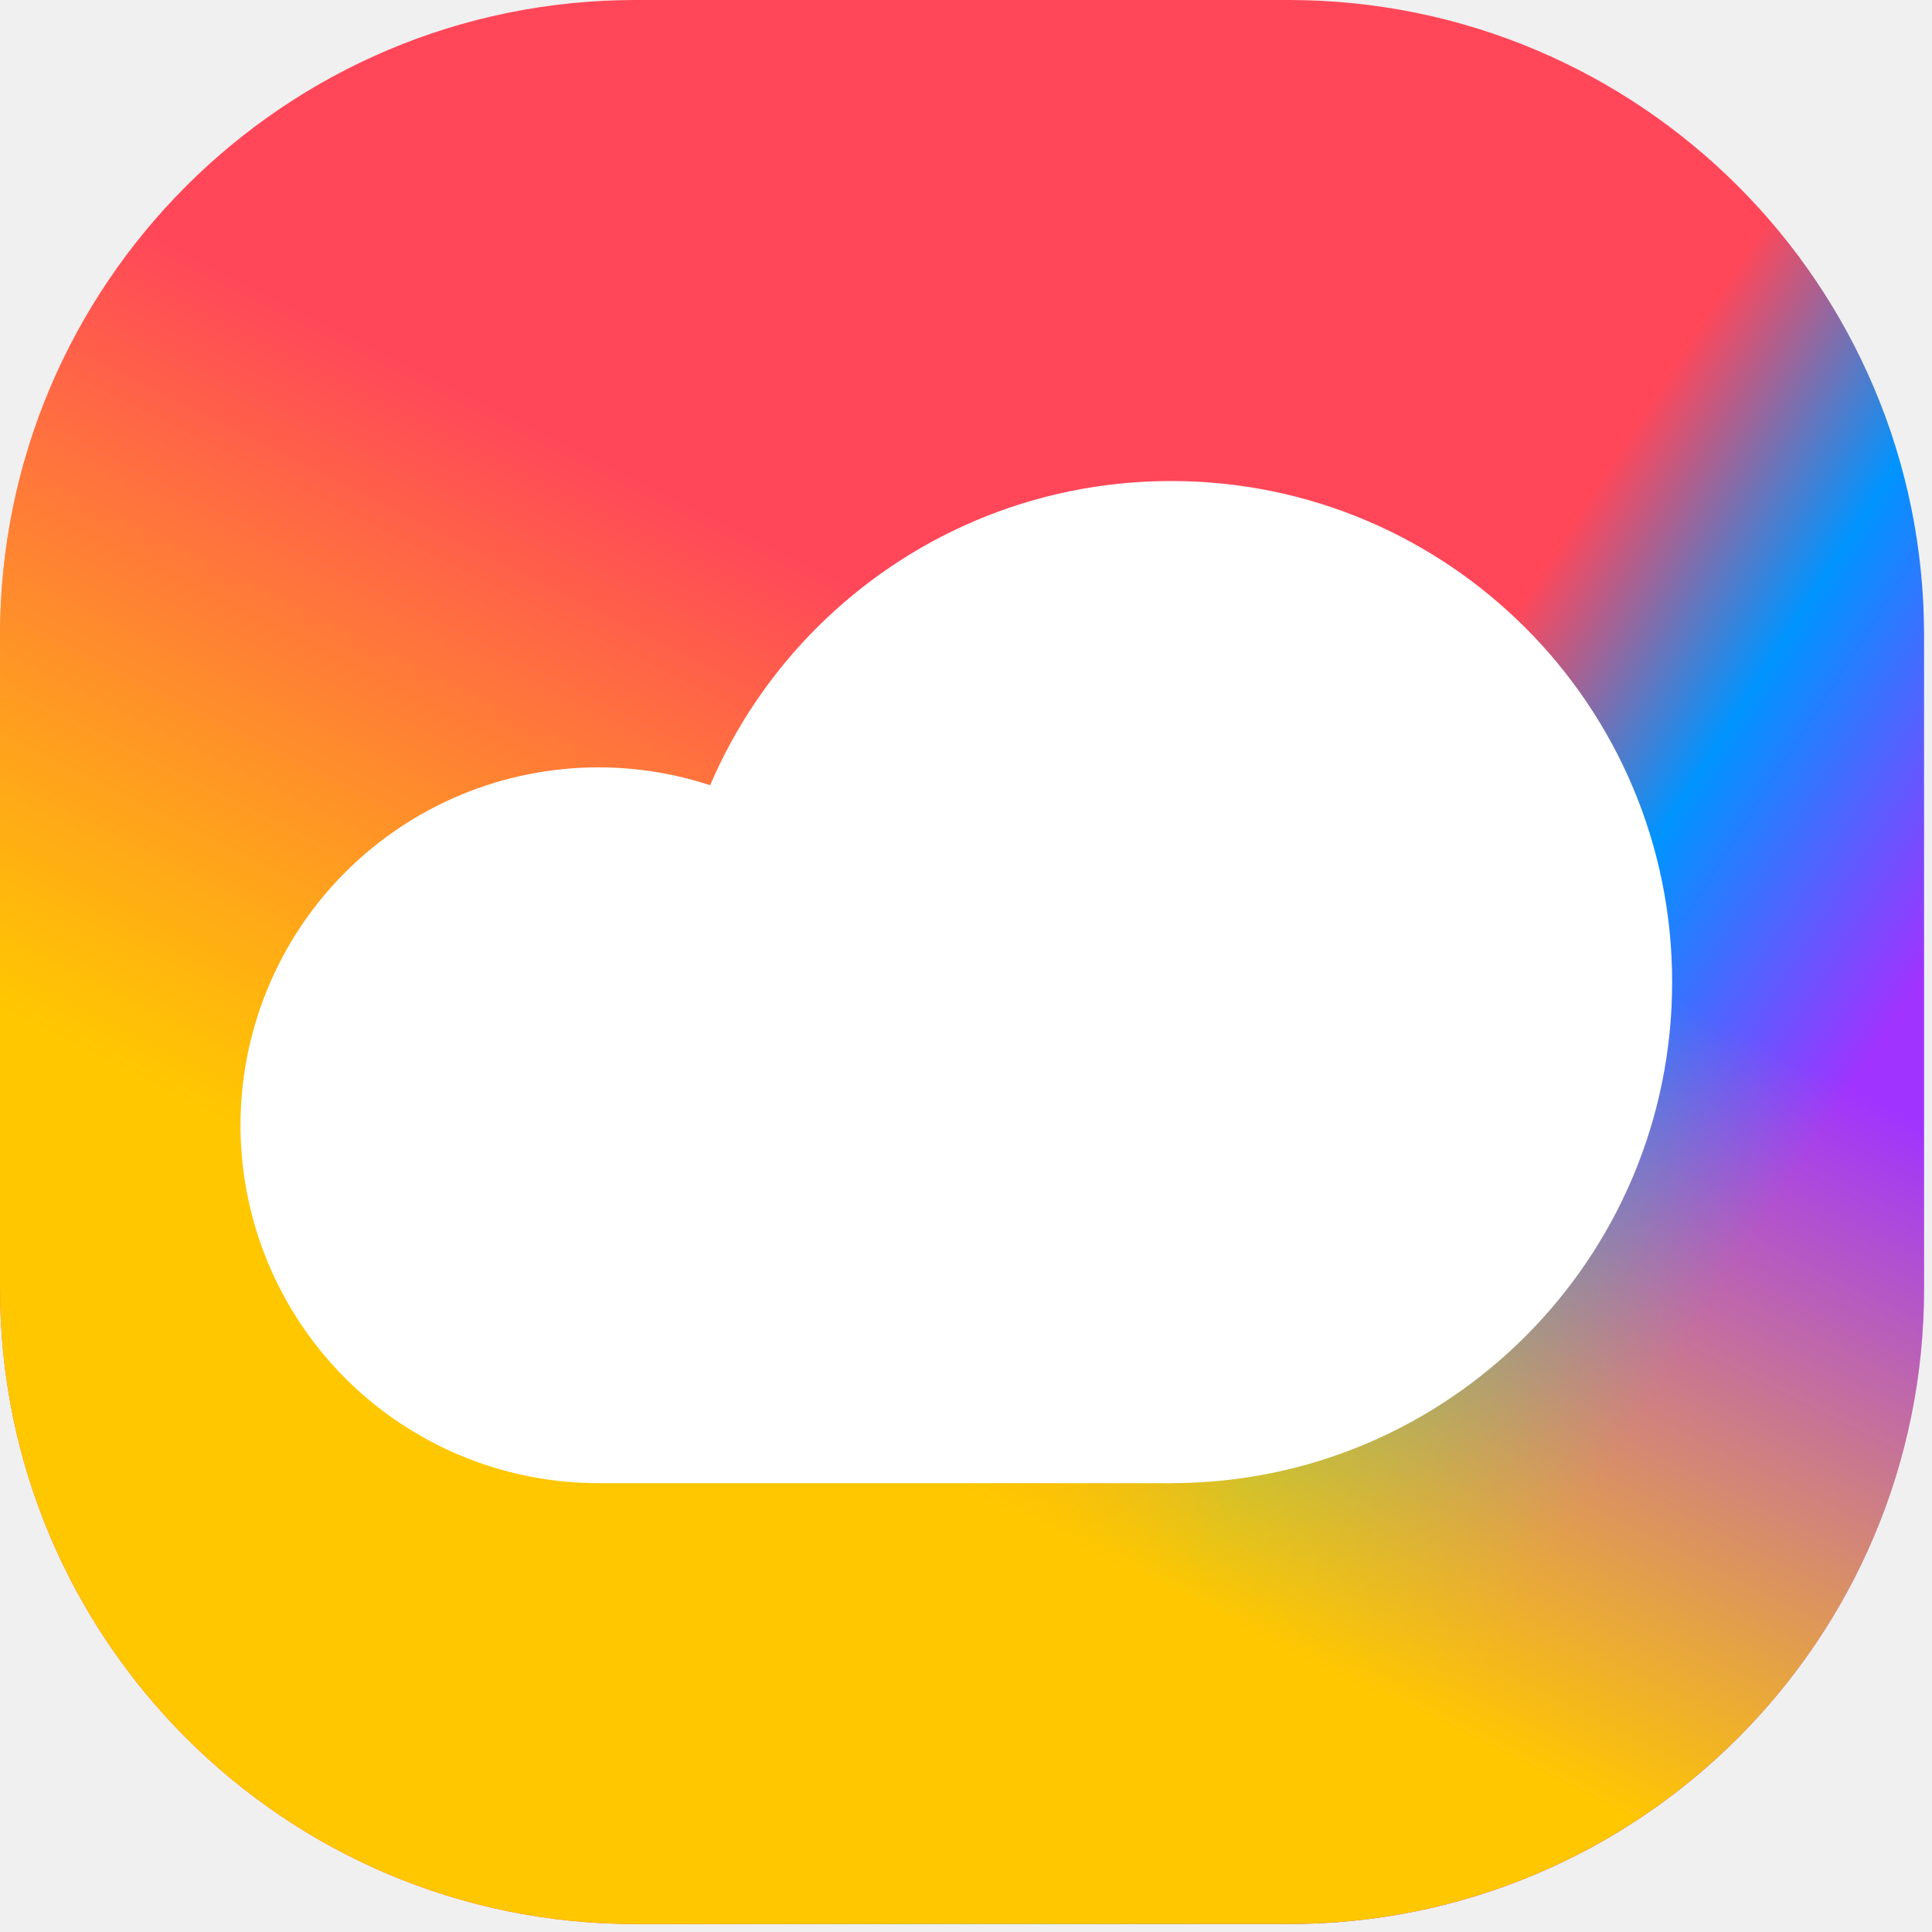
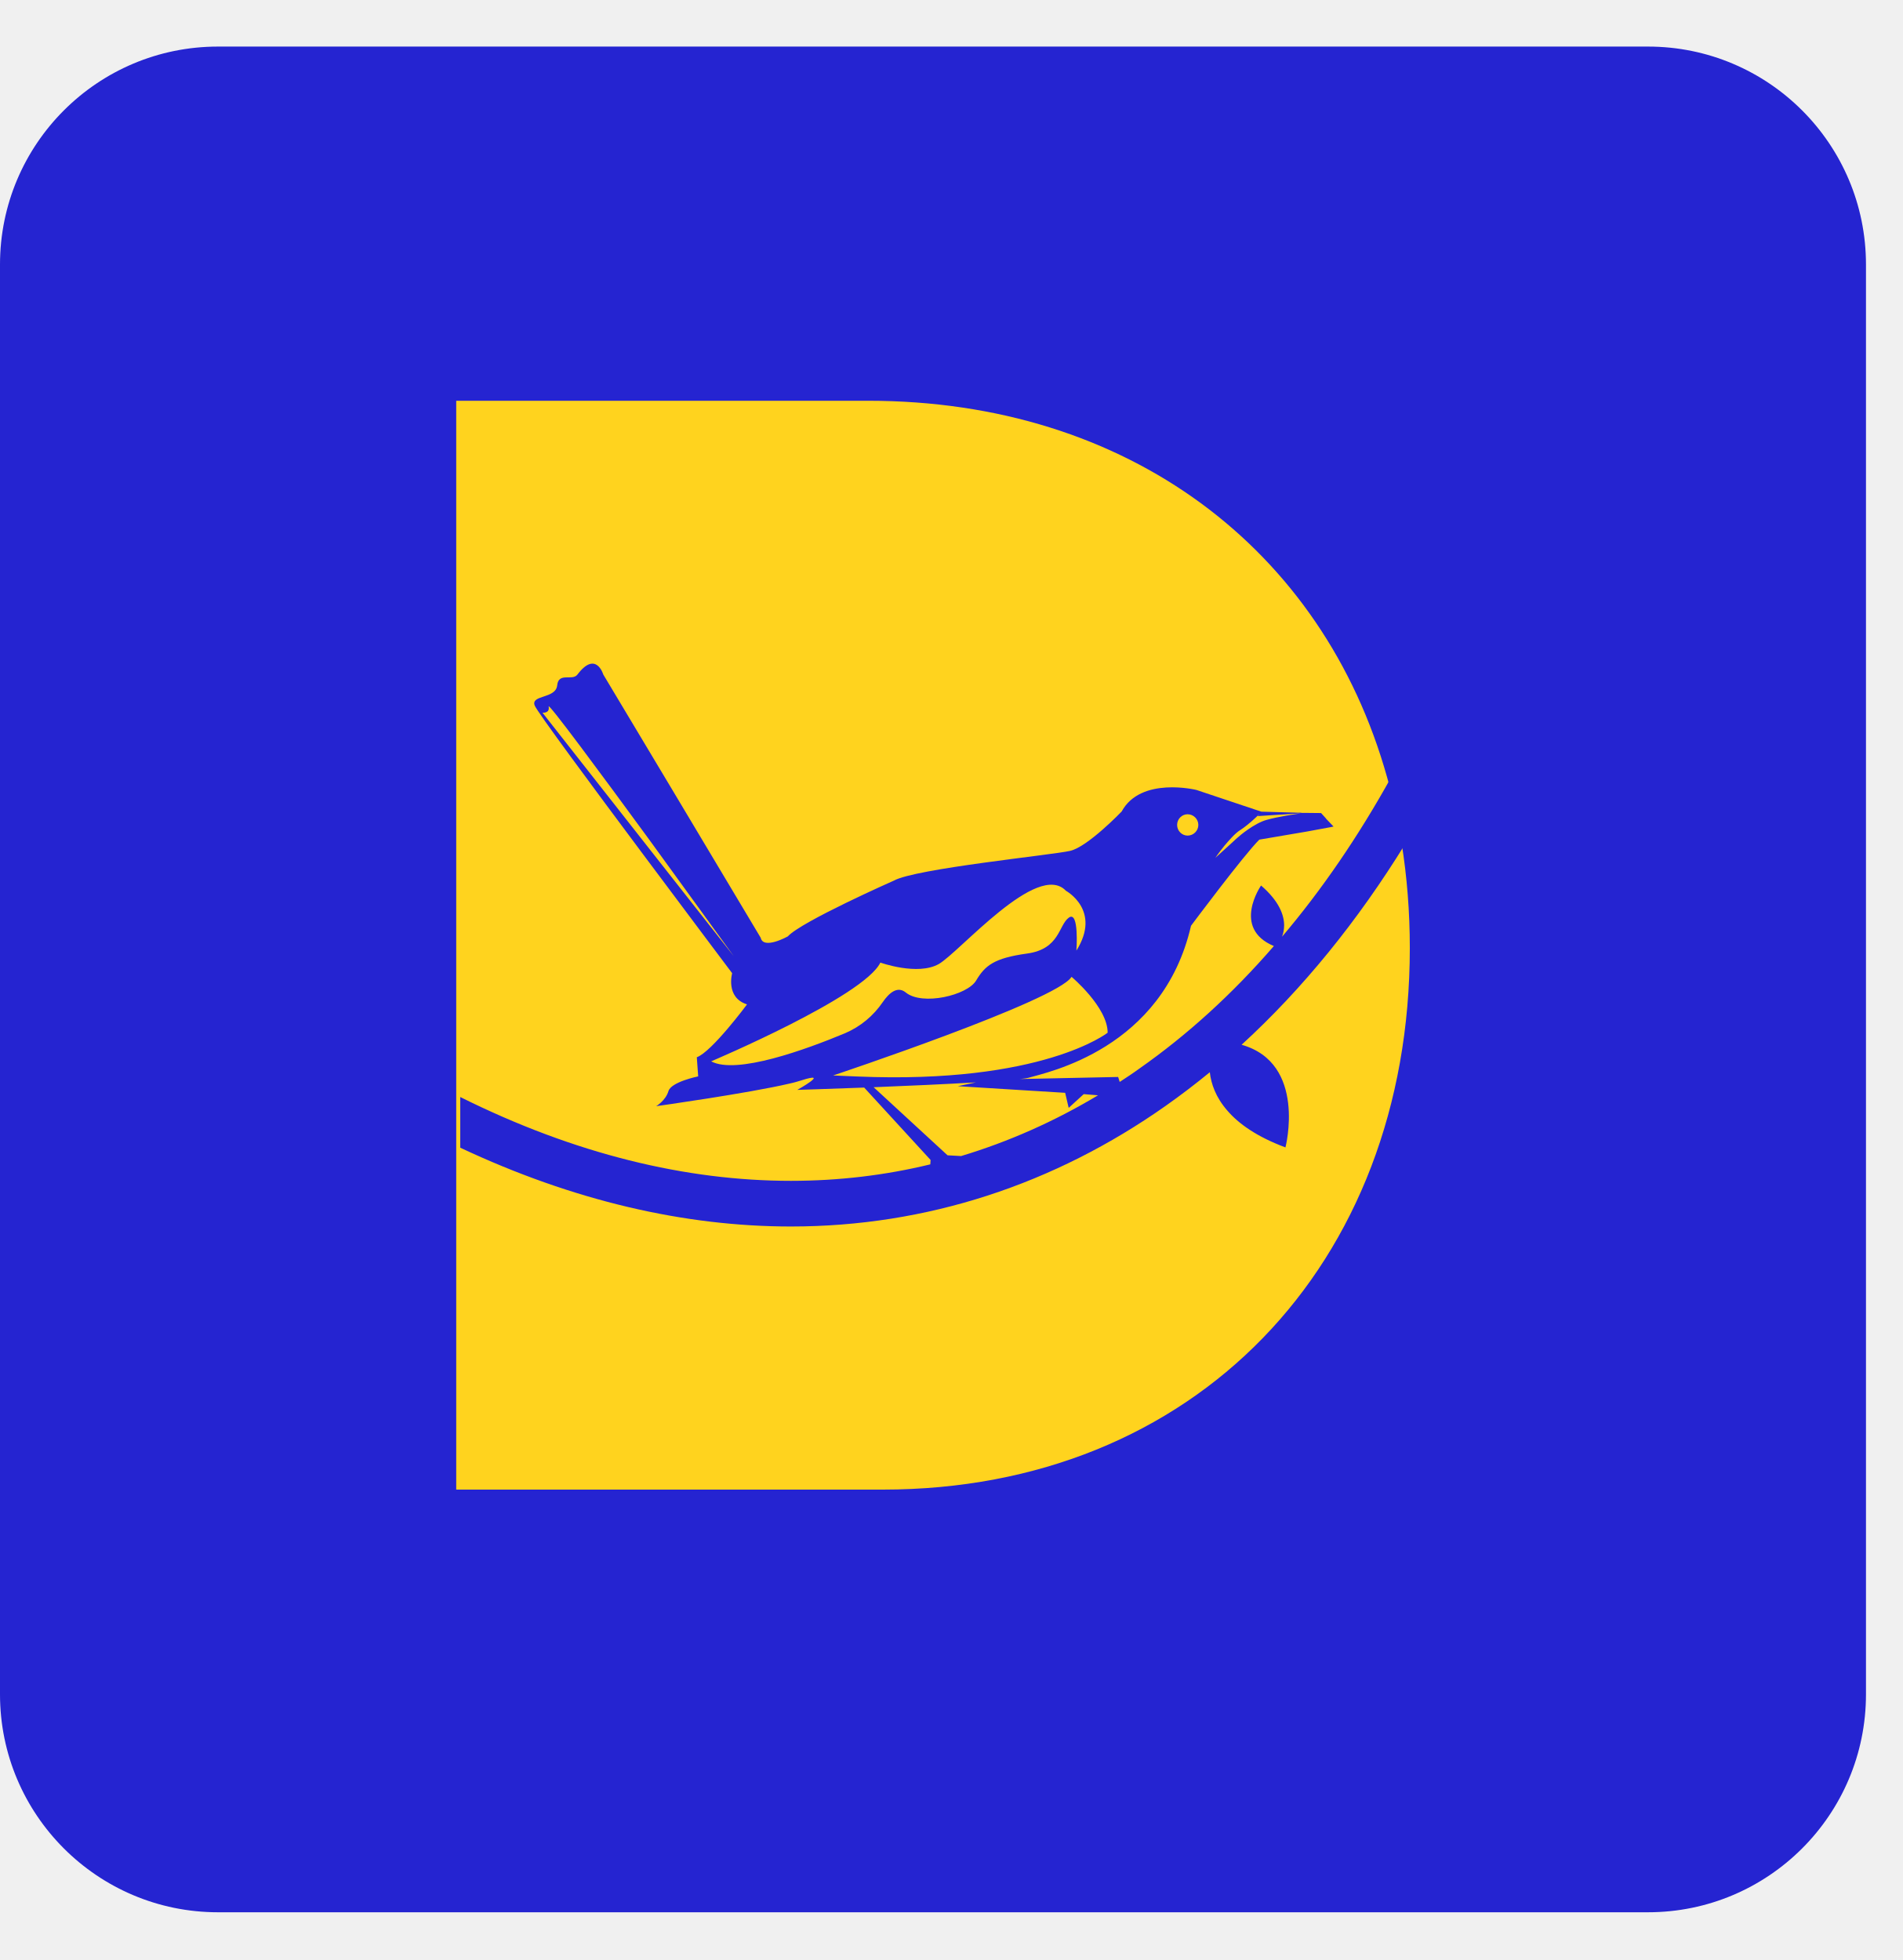
- <svg xmlns="http://www.w3.org/2000/svg" width="194" height="194" viewBox="0 0 194 194" fill="none">
-   <path d="M0.001 63.807C0.001 28.567 28.568 0 63.808 0H129.4C164.639 0 193.206 28.567 193.206 63.807V129.399C193.206 164.638 164.639 193.205 129.4 193.205H63.808C28.568 193.205 0.001 164.638 0.001 129.399V63.807Z" fill="white" />
-   <path d="M0.001 63.807C0.001 28.567 28.568 0 63.808 0H129.4C164.639 0 193.206 28.567 193.206 63.807V129.399C193.206 164.638 164.639 193.205 129.4 193.205H63.808C28.568 193.205 0.001 164.638 0.001 129.399V63.807Z" fill="url(#paint0_linear_55782_2820)" />
-   <path d="M0.001 63.807C0.001 28.567 28.568 0 63.808 0H129.4C164.639 0 193.206 28.567 193.206 63.807V129.399C193.206 164.638 164.639 193.205 129.4 193.205H63.808C28.568 193.205 0.001 164.638 0.001 129.399V63.807Z" fill="url(#paint1_linear_55782_2820)" />
-   <path fill-rule="evenodd" clip-rule="evenodd" d="M96.028 112.99C96.028 112.402 96.013 111.815 95.985 111.227C95.956 110.64 95.912 110.053 95.855 109.468C95.797 108.882 95.725 108.299 95.639 107.717C95.553 107.136 95.452 106.556 95.337 105.979C95.223 105.402 95.094 104.829 94.951 104.258C94.808 103.687 94.651 103.121 94.481 102.558C94.309 101.995 94.125 101.437 93.927 100.883C93.729 100.33 93.517 99.781 93.292 99.238C93.067 98.694 92.829 98.156 92.578 97.625C92.326 97.093 92.062 96.568 91.784 96.049C91.507 95.53 91.217 95.019 90.915 94.514C90.612 94.01 90.298 93.513 89.971 93.024C89.644 92.535 89.306 92.055 88.955 91.582C88.605 91.11 88.243 90.646 87.87 90.192C87.497 89.737 87.113 89.291 86.718 88.856C86.323 88.42 85.918 87.994 85.502 87.578C85.086 87.162 84.66 86.757 84.224 86.362C83.788 85.967 83.343 85.583 82.889 85.21C82.434 84.836 81.971 84.475 81.498 84.124C81.026 83.774 80.545 83.436 80.056 83.109C79.566 82.782 79.07 82.467 78.565 82.165C78.061 81.863 77.549 81.573 77.03 81.296C76.512 81.018 75.987 80.754 75.455 80.503C74.923 80.251 74.386 80.013 73.843 79.788C73.299 79.563 72.751 79.351 72.197 79.153C71.643 78.954 71.085 78.77 70.522 78.6C69.959 78.429 69.392 78.272 68.822 78.129C68.251 77.986 67.677 77.858 67.1 77.742C66.524 77.628 65.945 77.527 65.362 77.441C64.781 77.355 64.197 77.283 63.612 77.225C63.026 77.168 62.44 77.124 61.853 77.096C61.265 77.066 60.677 77.052 60.089 77.052C59.501 77.052 58.913 77.066 58.326 77.096C57.738 77.124 57.152 77.168 56.567 77.225C55.981 77.283 55.398 77.355 54.816 77.441C54.234 77.527 53.655 77.628 53.078 77.742C52.501 77.858 51.928 77.986 51.357 78.129C50.786 78.272 50.22 78.429 49.657 78.6C49.094 78.77 48.536 78.954 47.982 79.153C47.428 79.351 46.88 79.563 46.336 79.788C45.793 80.013 45.255 80.251 44.724 80.503C44.192 80.754 43.667 81.018 43.148 81.296C42.629 81.573 42.118 81.863 41.613 82.165C41.109 82.467 40.612 82.782 40.123 83.109C39.634 83.436 39.153 83.774 38.681 84.124C38.208 84.475 37.745 84.836 37.29 85.21C36.836 85.583 36.39 85.967 35.954 86.362C35.519 86.757 35.093 87.162 34.677 87.578C34.261 87.994 33.856 88.42 33.461 88.856C33.066 89.291 32.682 89.737 32.309 90.192C31.935 90.646 31.574 91.11 31.223 91.582C30.873 92.055 30.534 92.535 30.207 93.024C29.881 93.513 29.566 94.01 29.264 94.514C28.961 95.019 28.672 95.53 28.394 96.049C28.117 96.568 27.853 97.093 27.601 97.625C27.35 98.156 27.111 98.694 26.886 99.238C26.661 99.781 26.45 100.33 26.252 100.883C26.053 101.437 25.869 101.995 25.698 102.558C25.527 103.121 25.371 103.687 25.228 104.258C25.085 104.829 24.956 105.402 24.841 105.979C24.727 106.556 24.626 107.136 24.54 107.717C24.453 108.299 24.381 108.882 24.324 109.468C24.266 110.053 24.223 110.64 24.194 111.227C24.165 111.815 24.151 112.402 24.151 112.99C24.151 113.578 24.165 114.166 24.194 114.754C24.223 115.342 24.266 115.928 24.324 116.513C24.381 117.098 24.453 117.682 24.54 118.264C24.626 118.846 24.727 119.425 24.841 120.002C24.956 120.579 25.085 121.152 25.228 121.723C25.371 122.293 25.527 122.86 25.698 123.423C25.869 123.986 26.053 124.544 26.252 125.098C26.45 125.652 26.661 126.2 26.886 126.744C27.111 127.287 27.35 127.824 27.601 128.356C27.853 128.888 28.117 129.413 28.394 129.932C28.672 130.45 28.961 130.962 29.264 131.466C29.566 131.971 29.881 132.468 30.207 132.957C30.534 133.446 30.873 133.927 31.223 134.399C31.574 134.872 31.935 135.335 32.309 135.79C32.682 136.244 33.066 136.69 33.461 137.125C33.856 137.561 34.261 137.987 34.677 138.403C35.093 138.819 35.519 139.224 35.954 139.619C36.39 140.014 36.836 140.398 37.29 140.771C37.745 141.144 38.208 141.506 38.681 141.856C39.153 142.207 39.634 142.545 40.123 142.872C40.612 143.199 41.109 143.514 41.613 143.816C42.118 144.118 42.629 144.408 43.148 144.686C43.667 144.963 44.192 145.227 44.724 145.479C45.255 145.73 45.793 145.968 46.336 146.194C46.88 146.419 47.428 146.63 47.982 146.828C48.536 147.026 49.094 147.211 49.657 147.382C50.22 147.552 50.786 147.709 51.357 147.852C51.928 147.995 52.501 148.124 53.078 148.238C53.655 148.353 54.234 148.454 54.816 148.54C55.398 148.626 55.981 148.699 56.567 148.756C57.152 148.814 57.738 148.857 58.326 148.886C58.913 148.914 59.501 148.929 60.089 148.929H117.591V112.99H96.028Z" fill="white" />
-   <path d="M117.591 148.929C145.379 148.929 167.906 126.403 167.906 98.615C167.906 70.828 145.379 48.301 117.591 48.301C89.804 48.301 67.278 70.828 67.278 98.615C67.278 126.403 89.804 148.929 117.591 148.929Z" fill="white" />
+ <svg xmlns="http://www.w3.org/2000/svg" width="33" height="34" viewBox="0 0 33 34" fill="none">
+   <g clip-path="url(#clip0_13119_12545)">
+     <path d="M30.963 33.173H1.403C0.629 33.173 0 32.545 0 31.77V2.211C0 1.437 0.628 0.808 1.403 0.808H30.963C31.737 0.808 32.365 1.436 32.365 2.211V31.771C32.365 32.545 31.738 33.173 30.963 33.173Z" fill="#2524D1" />
+     <path d="M24.453 16.447C24.453 21.96 20.701 25.84 15.314 25.84H7.913V6.952H15.059C19.558 6.952 22.947 9.513 24.059 13.484C24.163 13.854 24.247 14.234 24.311 14.627C24.404 15.21 24.453 15.817 24.453 16.447Z" fill="#FFD31E" />
+     <path d="M21.534 18.123C21.537 18.123 21.537 18.123 21.539 18.12C22.592 17.155 23.547 15.983 24.382 14.626C24.318 14.233 24.235 13.854 24.129 13.484C23.559 14.512 22.926 15.437 22.237 16.249C22.257 16.194 22.273 16.128 22.273 16.054C22.273 15.869 22.183 15.629 21.873 15.361C21.873 15.361 21.357 16.102 22.095 16.411C21.374 17.244 20.594 17.953 19.763 18.536C19.652 18.617 19.538 18.692 19.421 18.768L19.394 18.682L17.688 18.718L17.718 18.715C17.772 18.71 17.812 18.702 17.832 18.698C18.161 18.601 20.164 18.204 20.658 16.059C20.658 16.059 21.58 14.823 21.843 14.565L22.666 14.425L23.066 14.351L23.13 14.338L23 14.202V14.199L22.914 14.104L22.613 14.101H22.579L22.557 14.098H22.523L21.881 14.08H21.878L20.751 13.703C20.751 13.703 19.787 13.465 19.455 14.077C19.455 14.077 18.868 14.69 18.561 14.76C18.257 14.831 15.877 15.067 15.502 15.277C15.502 15.277 13.9 15.985 13.664 16.244C13.664 16.244 13.241 16.48 13.194 16.267L11.685 13.741L10.464 11.701C10.464 11.701 10.338 11.276 10.016 11.701C9.927 11.82 9.687 11.652 9.664 11.891C9.638 12.124 9.203 12.051 9.274 12.238C9.309 12.337 10.272 13.638 11.168 14.838C11.96 15.899 12.699 16.882 12.699 16.882C12.699 16.882 12.58 17.305 12.957 17.423C12.957 17.423 12.347 18.246 12.086 18.34L12.11 18.672C12.11 18.672 11.641 18.766 11.594 18.928C11.545 19.093 11.381 19.189 11.381 19.189C11.381 19.189 12.983 18.964 13.693 18.797C13.777 18.779 13.845 18.758 13.9 18.741C14.419 18.576 13.829 18.906 13.829 18.906C13.829 18.906 14.333 18.891 14.989 18.866L16.141 20.122L16.136 20.198C15.354 20.388 14.546 20.484 13.718 20.484C11.9 20.484 9.971 20.02 7.983 19.03V19.909C9.943 20.831 11.875 21.276 13.718 21.276C16.075 21.276 18.286 20.545 20.22 19.182C20.478 19 20.734 18.805 20.984 18.6C21.006 18.801 21.088 19.036 21.286 19.263C21.483 19.494 21.8 19.719 22.296 19.904C22.296 19.905 22.673 18.444 21.534 18.123ZM21.235 14.674C21.276 14.626 21.319 14.575 21.362 14.53C21.417 14.471 21.471 14.423 21.521 14.393C21.656 14.304 21.79 14.175 21.848 14.117L21.813 14.157L22.01 14.144L22.567 14.109C22.466 14.122 22.154 14.169 21.967 14.223C21.751 14.284 21.496 14.501 21.466 14.53C21.463 14.533 21.461 14.533 21.461 14.533L21.324 14.659L21.081 14.88C21.08 14.879 21.147 14.783 21.235 14.674ZM20.599 14.125C20.701 14.125 20.785 14.209 20.785 14.31C20.785 14.411 20.701 14.495 20.599 14.495C20.498 14.495 20.417 14.411 20.417 14.31C20.417 14.208 20.498 14.125 20.599 14.125ZM11.227 14.679L9.409 12.363C9.409 12.363 9.541 12.378 9.516 12.256C9.498 12.17 10.409 13.401 11.27 14.578L12.728 16.588L11.227 14.679ZM12.335 18.411C12.335 18.411 14.981 17.292 15.27 16.698C15.27 16.698 15.917 16.93 16.283 16.723C16.645 16.515 17.994 14.93 18.488 15.452C18.488 15.452 19.111 15.789 18.67 16.49C18.67 16.49 18.721 15.789 18.539 15.918C18.359 16.048 18.384 16.463 17.815 16.541C17.243 16.62 17.086 16.748 16.931 17.009C16.777 17.267 15.997 17.45 15.711 17.217C15.564 17.097 15.419 17.227 15.311 17.384C15.149 17.622 14.924 17.809 14.658 17.923C13.979 18.206 12.774 18.646 12.335 18.411ZM14.873 18.674L14.45 18.656C14.45 18.656 18.333 17.36 18.586 16.945C18.586 16.945 19.212 17.471 19.212 17.914C19.212 17.915 18.08 18.809 14.873 18.674ZM16.67 20.054L16.435 20.041L15.153 18.86C15.733 18.837 16.399 18.807 16.928 18.776L16.612 18.842L18.475 18.957L18.536 19.218L18.797 18.98L19.045 19C18.288 19.454 17.493 19.806 16.67 20.054Z" fill="#2524D1" />
+   </g>
  <defs>
-     <linearGradient id="paint0_linear_55782_2820" x1="193.206" y1="112.703" x2="140.898" y2="79.307" gradientUnits="userSpaceOnUse">
-       <stop offset="0.13" stop-color="#A033FF" />
-       <stop offset="0.61" stop-color="#0094FF" />
-       <stop offset="1" stop-color="#FF4759" />
-     </linearGradient>
-     <linearGradient id="paint1_linear_55782_2820" x1="88.553" y1="60.377" x2="28.177" y2="181.13" gradientUnits="userSpaceOnUse">
-       <stop stop-color="#FFD600" stop-opacity="0" />
-       <stop offset="0.563" stop-color="#FFC700" />
-     </linearGradient>
+     <clipPath id="clip0_13119_12545">
+       <rect y="0.808" width="32.365" height="32.364" rx="3.781" fill="white" />
+     </clipPath>
  </defs>
</svg>
